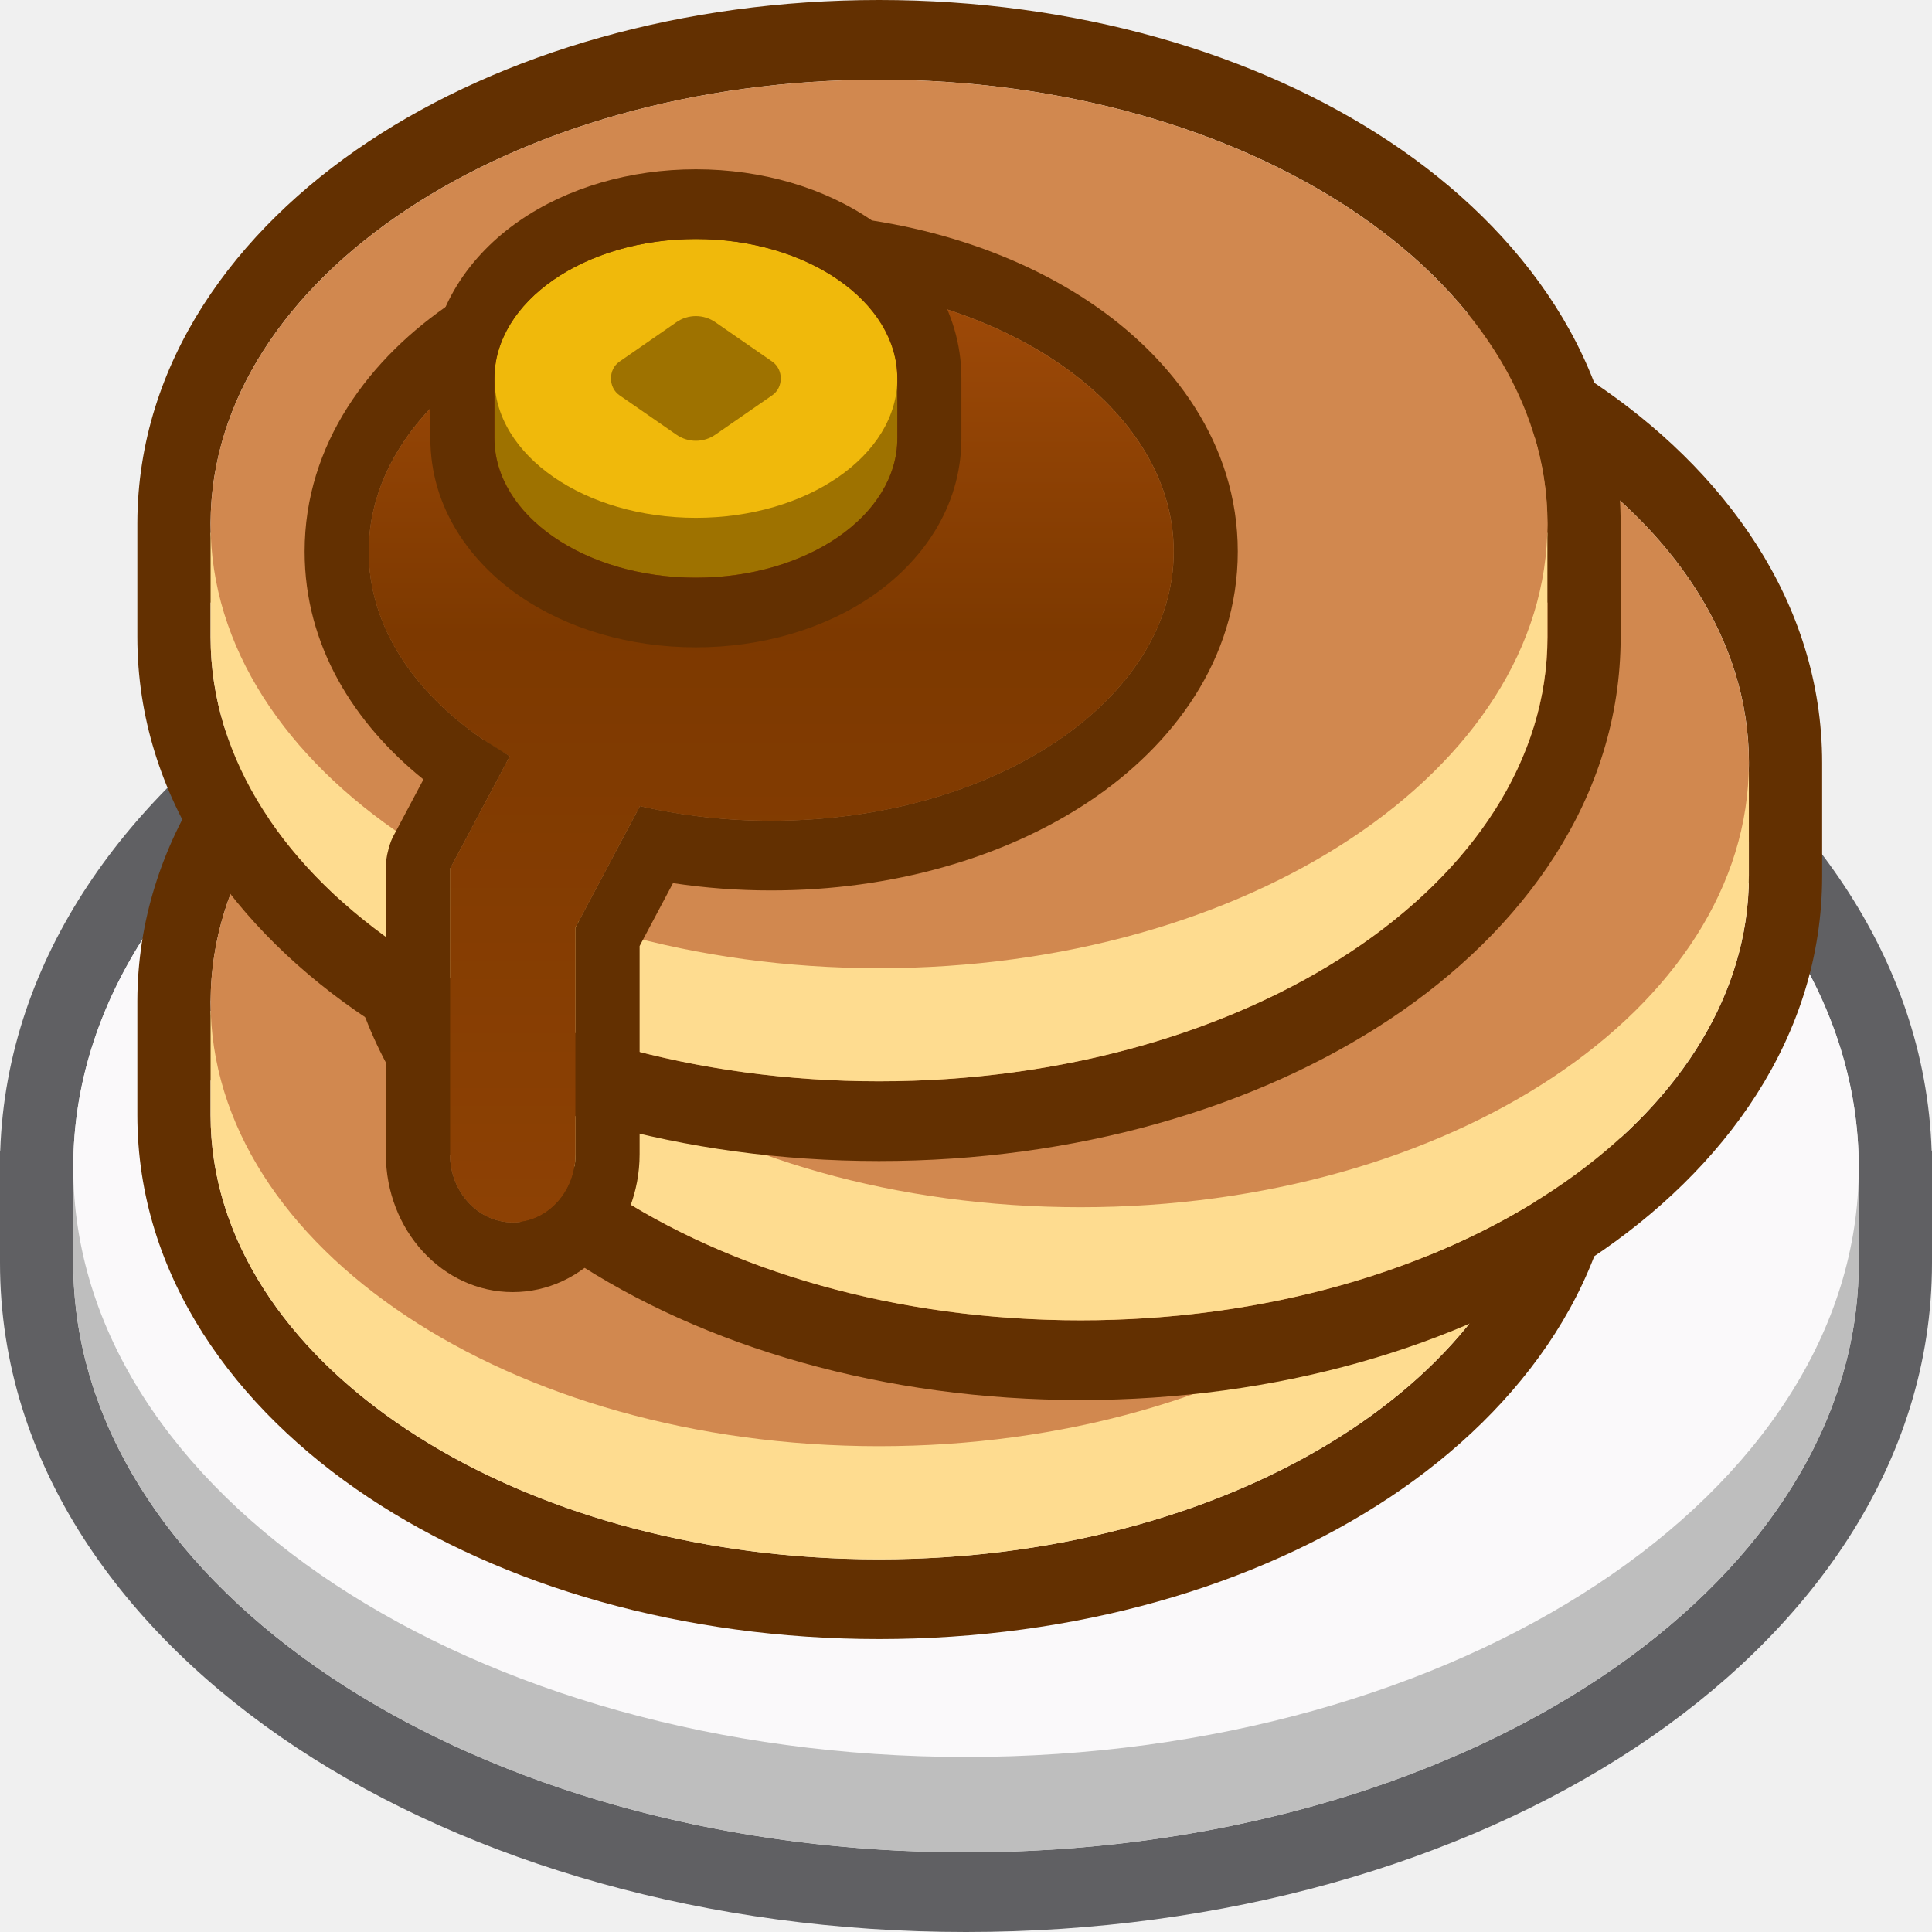
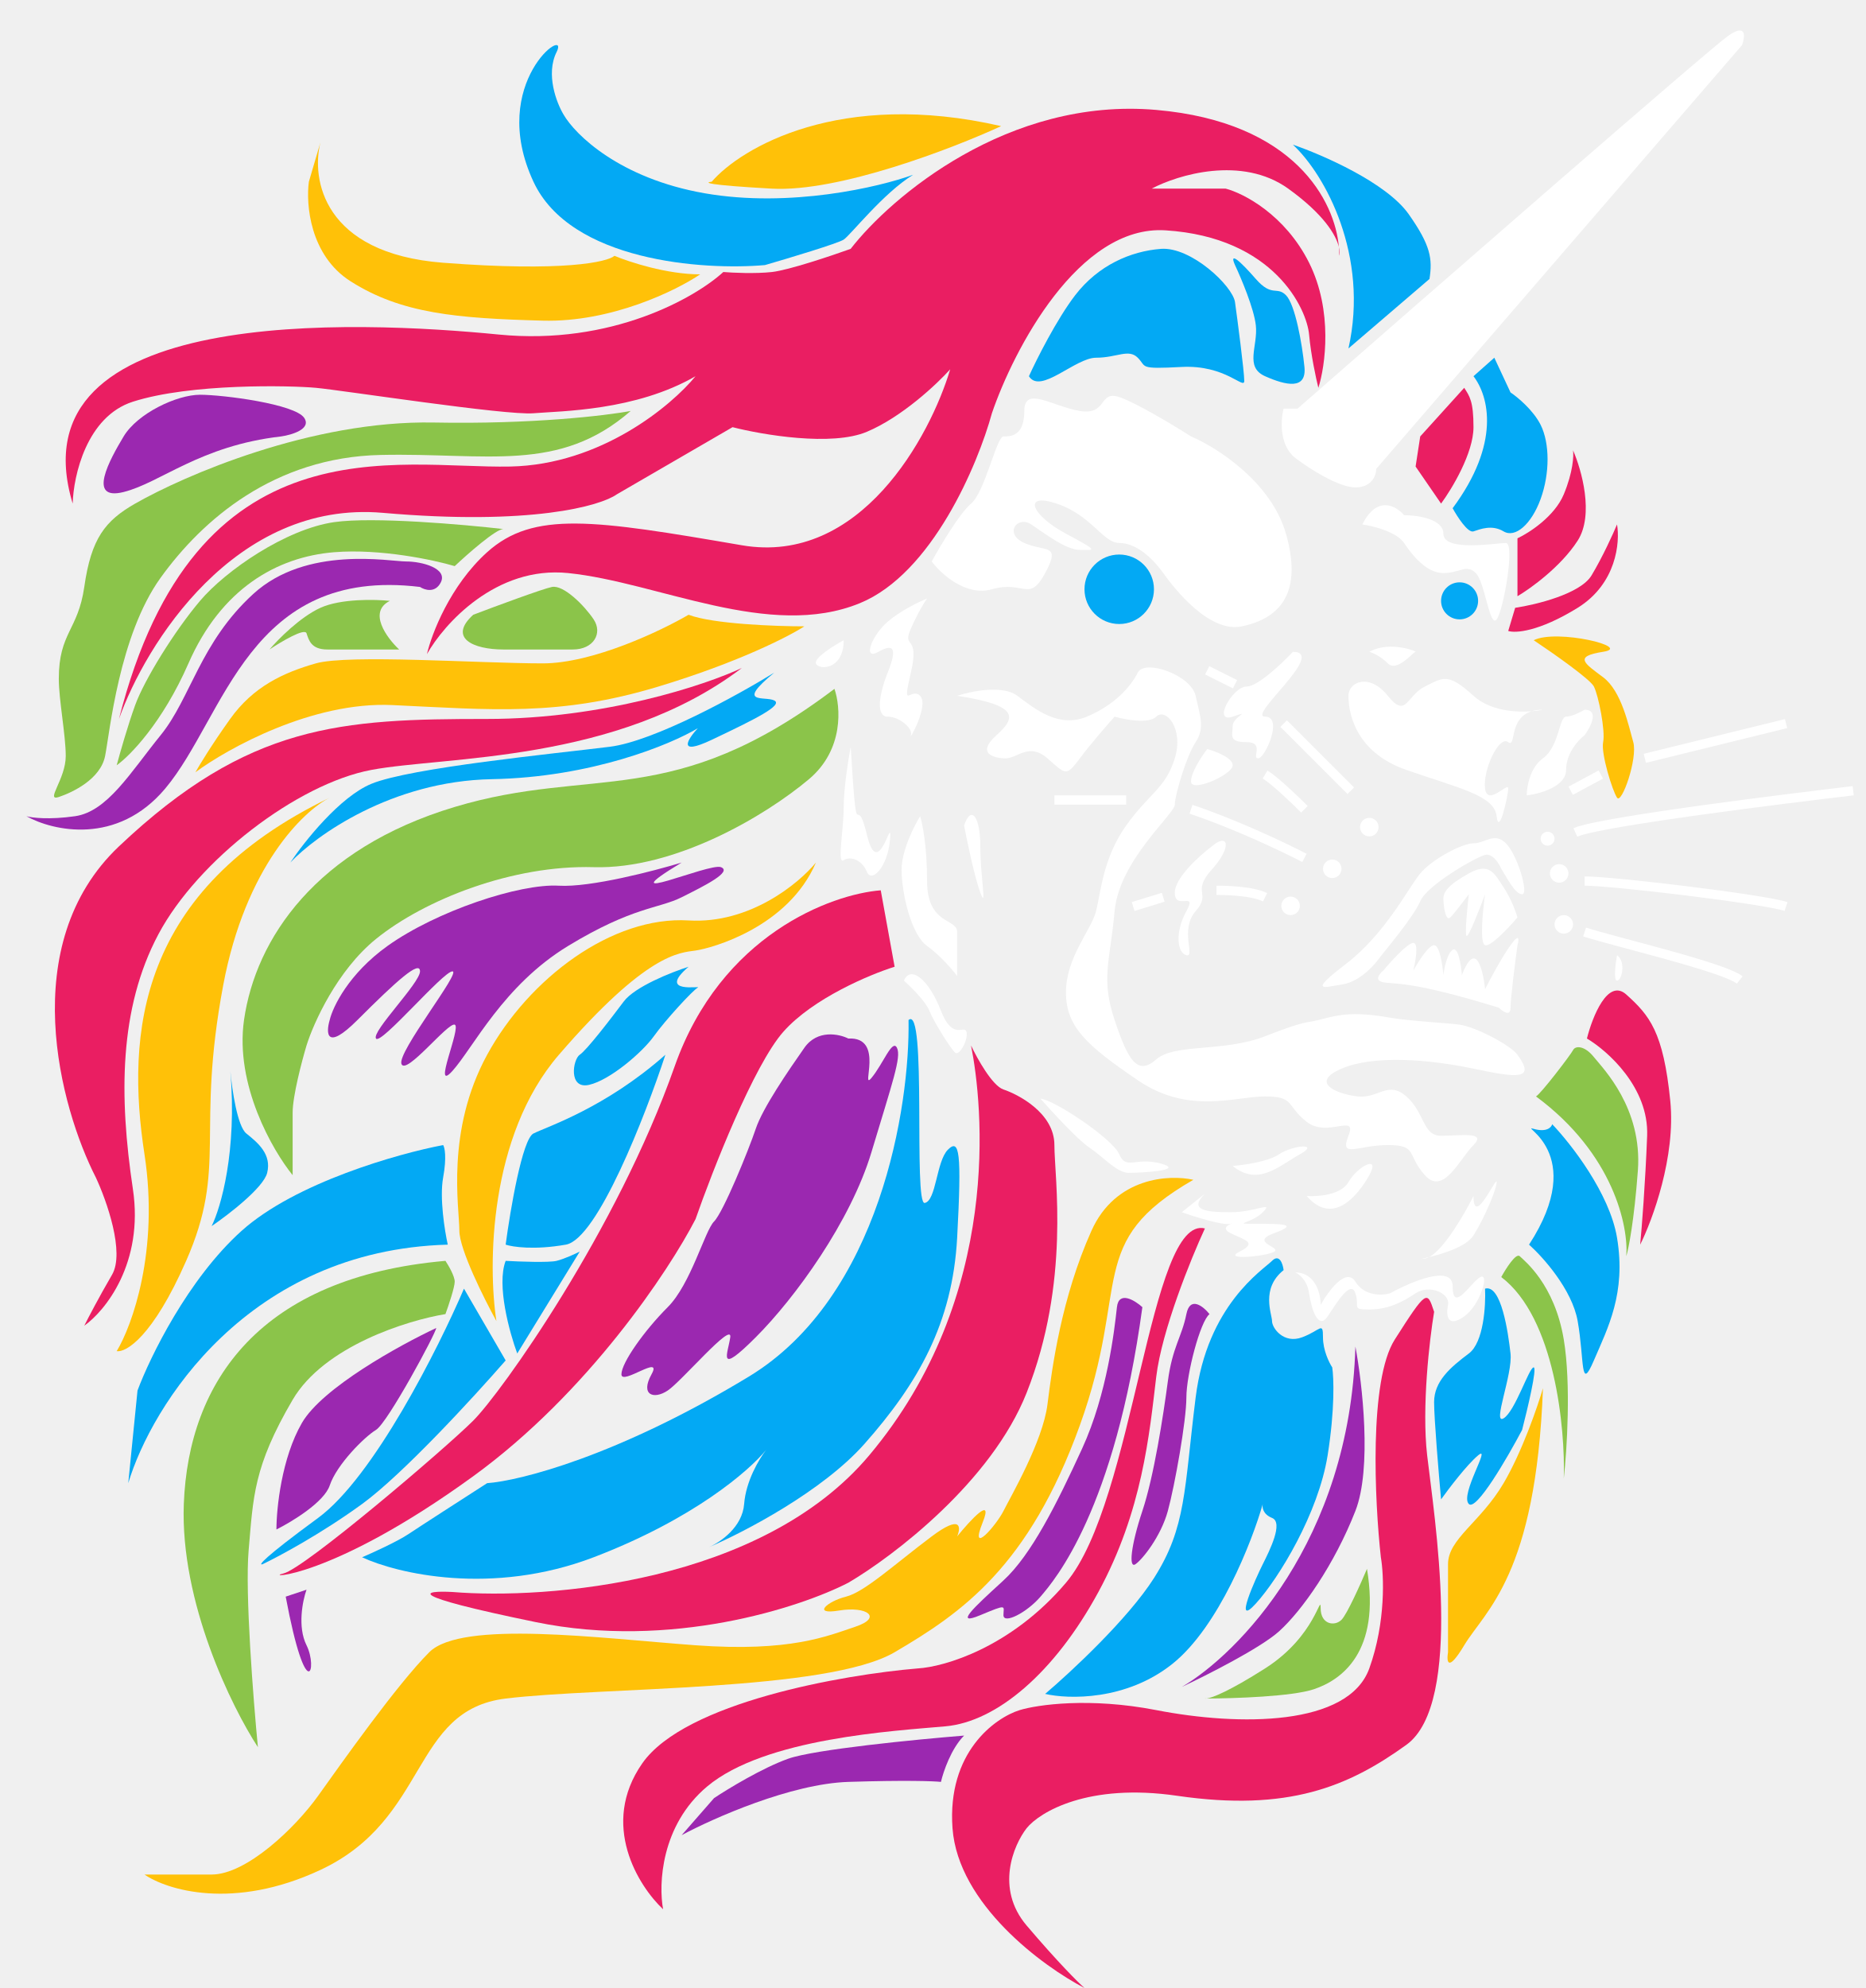
- <svg xmlns="http://www.w3.org/2000/svg" width="64" height="64" fill="none">
-   <style>.B{fill-rule:evenodd}.C{fill:#633001}.D{fill:#fedc90}.E{fill:#d1884f}</style>
-   <path fill="#606063" d="M2.438 38.115l-.012.556c0 .704.056 1.398.166 2.083h-.166v1.077a13.12 13.12 0 0 0 .093 1.562C3.725 53.45 16.463 61.36 32 61.36s28.275-7.912 29.48-17.967a13.11 13.11 0 0 0 .093-1.562v-1.077h-.166a13.13 13.13 0 0 0 .166-2.083 13.2 13.2 0 0 0-.012-.556C61.116 27.587 48.05 19.143 32 19.143S2.884 27.587 2.438 38.115zm-2.43 0c.22-6.424 4.233-11.82 9.82-15.51 5.79-3.824 13.635-6.103 22.17-6.103s16.38 2.28 22.17 6.103c5.586 3.69 9.6 9.085 9.82 15.51H64v3.716c0 6.67-4.082 12.27-9.83 16.065C48.38 61.72 40.536 64 32 64s-16.38-2.28-22.17-6.103C4.082 54.102 0 48.5 0 41.832v-3.716h.01z" class="B" />
-   <path fill="#bebebe" d="M61.574 41.832c0 10.786-13.24 19.53-29.574 19.53S2.427 52.618 2.427 41.832V38.74h59.147v3.092z" />
-   <path fill="#faf9fa" d="M61.574 38.672c0 10.786-13.24 19.53-29.574 19.53S2.427 49.458 2.427 38.672 15.667 19.143 32 19.143s29.574 8.743 29.574 19.53z" />
-   <path d="M6.977 33.155v.037a10.01 10.01 0 0 0 .345 2.602h-.345v1.144c0 .505.038 1.004.113 1.495 1.127 7.426 10.56 13.22 22.03 13.22s20.902-5.796 22.03-13.22a9.95 9.95 0 0 0 .113-1.495v-1.144h-.345a10.02 10.02 0 0 0 .345-2.53v-.073-.037c-.03-8.11-9.932-14.68-22.142-14.68s-22.112 6.57-22.142 14.68zm-2.427 0h0v3.783c0 5.33 3.24 9.73 7.646 12.66 4.447 2.956 10.436 4.698 16.922 4.698s12.475-1.742 16.922-4.698c4.405-2.928 7.646-7.327 7.646-12.66v-3.746c0-5.33-3.24-9.73-7.646-12.658-4.447-2.956-10.436-4.698-16.922-4.698s-12.475 1.742-16.922 4.698c-4.395 2.92-7.632 7.307-7.646 12.622z" class="B C" />
-   <path d="M51.26 36.938c0 8.128-9.913 14.717-22.142 14.717S6.976 45.066 6.976 36.938v-3.453H51.26v3.453z" class="D" />
-   <path d="M51.26 33.19c0 8.128-9.913 14.717-22.142 14.717S6.976 41.32 6.976 33.19 16.9 18.474 29.118 18.474 51.26 25.063 51.26 33.19z" class="E" />
-   <path d="M13.65 25.237v.037a10.01 10.01 0 0 0 .345 2.602h-.345v1.144c0 .505.038 1.004.113 1.495 1.127 7.426 10.56 13.222 22.03 13.222s20.902-5.796 22.03-13.222a9.96 9.96 0 0 0 .113-1.495v-1.144h-.345c.22-.822.34-1.667.345-2.53v-.073-.037c-.03-8.11-9.932-14.68-22.142-14.68s-22.112 6.57-22.142 14.68zm-2.426 0h0v3.783c0 5.33 3.24 9.73 7.647 12.66 4.447 2.956 10.436 4.698 16.922 4.698s12.475-1.742 16.922-4.698c4.405-2.928 7.646-7.327 7.646-12.66v-3.746c0-5.33-3.24-9.73-7.646-12.66-4.447-2.956-10.436-4.698-16.922-4.698S23.316 9.66 18.87 12.615c-4.395 2.92-7.632 7.307-7.646 12.622z" class="B C" />
-   <path d="M57.933 29.02c0 8.128-9.913 14.717-22.142 14.717S13.65 37.148 13.65 29.02v-3.453h44.284v3.453z" class="D" />
-   <path d="M57.933 25.274c0 8.128-9.913 14.717-22.142 14.717S13.65 33.402 13.65 25.274s9.913-14.717 22.142-14.717 22.142 6.59 22.142 14.717z" class="E" />
-   <path d="M6.977 17.32v.037a10.01 10.01 0 0 0 .345 2.602h-.345v1.144c0 .505.038 1.004.113 1.495 1.127 7.426 10.56 13.22 22.03 13.22s20.902-5.796 22.03-13.22a9.95 9.95 0 0 0 .113-1.495V19.96h-.345a10.02 10.02 0 0 0 .345-2.53v-.073-.037C51.23 9.208 41.33 2.64 29.12 2.64S7.006 9.208 6.977 17.32zm-2.427 0h0v3.783c0 5.33 3.24 9.73 7.646 12.66 4.447 2.956 10.436 4.698 16.922 4.698s12.475-1.742 16.922-4.698c4.405-2.928 7.646-7.327 7.646-12.66v-3.746c0-5.33-3.24-9.73-7.646-12.66C41.594 1.742 35.605 0 29.12 0S16.643 1.742 12.197 4.698C7.802 7.62 4.565 12.005 4.55 17.32z" class="B C" />
-   <path d="M51.26 21.103c0 8.128-9.913 14.717-22.142 14.717S6.976 29.23 6.976 21.103V17.65H51.26v3.453z" class="D" />
-   <path d="M51.26 17.356c0 8.128-9.913 14.717-22.142 14.717S6.976 25.484 6.976 17.356 16.9 2.64 29.118 2.64 51.26 9.228 51.26 17.356z" class="E" />
-   <g class="B">
-     <path fill="url(#A)" d="M12.214 18.272c0 2.714 1.813 5.144 4.673 6.78l-1.982 3.733v9.448c0 1.25.93 2.262 2.08 2.262s2.08-1.013 2.08-2.262V30.72l2.132-4.016c1.363.314 2.827.485 4.35.485 7.364 0 13.333-3.992 13.333-8.916S32.9 9.356 25.547 9.356s-13.333 3.992-13.333 8.916z" />
-     <path d="M16.887 25.05l-.91-.572c-2.33-1.605-3.762-3.794-3.762-6.207 0-4.924 5.97-8.916 13.333-8.916s13.333 3.992 13.333 8.916-5.97 8.916-13.333 8.916a19.39 19.39 0 0 1-4.35-.485l-2.132 4.016v7.514c0 1.25-.93 2.262-2.08 2.262s-2.08-1.013-2.08-2.262v-9.448l1.982-3.733zm-4.105 3.773v9.408c0 2.525 1.882 4.572 4.203 4.572s4.203-2.047 4.203-4.57v-6.895l1.106-2.083a21.73 21.73 0 0 0 3.253.242c4 0 7.74-1.082 10.54-2.953 2.764-1.848 4.916-4.708 4.916-8.272S38.85 11.85 36.087 10c-2.798-1.87-6.53-2.953-10.54-2.953S17.805 8.13 15.007 10c-2.764 1.848-4.916 4.708-4.916 8.27 0 3.128 1.647 5.704 3.936 7.55l-.945 1.78c-.1.164-.162.34-.213.53-.062.228-.1.462-.086.694z" class="C" />
-   </g>
-   <g fill="#9e7200">
-     <path d="M16.38 14.516c0 2.55 2.988 4.62 6.673 4.62s6.673-2.068 6.673-4.62-2.988-4.62-6.673-4.62-6.673 2.068-6.673 4.62z" />
-     <path d="M16.38 12.536h13.346v1.98H16.38v-1.98z" />
-   </g>
-   <path fill="#f0b90b" d="M16.38 12.536c0 2.55 2.988 4.618 6.673 4.618s6.673-2.068 6.673-4.618-2.988-4.62-6.673-4.62-6.673 2.068-6.673 4.62z" />
-   <path fill="#9e7200" d="M20.52 11.98l1.88-1.302a1.13 1.13 0 0 1 1.303 0l1.88 1.302c.375.26.375.854 0 1.113l-1.88 1.302a1.13 1.13 0 0 1-1.303 0l-1.88-1.302c-.375-.26-.375-.854 0-1.113z" />
-   <path d="M17.194 7.322c1.597-1.106 3.674-1.714 5.858-1.714s4.26.608 5.858 1.714c1.572 1.088 2.938 2.875 2.938 5.214v1.98c0 2.34-1.366 4.126-2.938 5.214-1.597 1.105-3.674 1.714-5.858 1.714s-4.26-.608-5.858-1.714c-1.572-1.088-2.938-2.875-2.938-5.214v-1.98c0-2.34 1.366-4.126 2.938-5.214zm5.858.596c-3.685 0-6.673 2.068-6.673 4.62v1.98c0 2.55 2.988 4.62 6.673 4.62s6.673-2.068 6.673-4.62v-1.98c0-2.55-2.988-4.62-6.673-4.62z" class="B C" />
-   <defs>
-     <linearGradient id="A" x1="25.691" x2="25.691" y1="9.655" y2="40.261" gradientUnits="userSpaceOnUse">
-       <stop stop-color="#9f4a08" />
-       <stop offset=".37" stop-color="#7d3900" />
-       <stop offset="1" stop-color="#8d4104" />
-     </linearGradient>
-   </defs>
+ <svg xmlns="http://www.w3.org/2000/svg" width="61" height="65" viewBox="0 0 61 65" fill="none">
+   <path d="M23.048 6.32C25.834 6.804 28.752 6.118 29.862 5.714C28.878 6.32 27.818 7.683 27.591 7.834C27.409 7.955 25.799 8.44 25.016 8.667C22.997 8.844 18.656 8.546 17.445 5.941C15.93 2.685 18.656 0.792 18.202 1.701C17.838 2.428 18.202 3.367 18.429 3.745C18.808 4.402 20.261 5.835 23.048 6.32Z" fill="#03A9F4" />
+   <path d="M35.162 9.651C34.557 10.439 33.9 11.746 33.648 12.301C34.027 12.907 35.162 11.696 35.844 11.696C36.525 11.696 36.904 11.393 37.207 11.696C37.51 11.998 37.207 12.074 38.645 11.998C40.084 11.923 40.69 12.756 40.69 12.453C40.69 12.15 40.462 10.408 40.387 9.878C40.311 9.348 38.948 8.061 37.964 8.137C36.98 8.213 35.919 8.667 35.162 9.651Z" fill="#03A9F4" />
+   <path d="M41.068 10.636C41.008 10.09 40.589 9.096 40.387 8.667C40.186 8.213 40.538 8.515 41.068 9.121C41.598 9.727 41.75 9.348 42.053 9.651C42.355 9.954 42.583 11.241 42.658 11.998C42.734 12.756 42.053 12.604 41.371 12.301C40.69 11.998 41.144 11.317 41.068 10.636Z" fill="#03A9F4" />
+   <path d="M46.747 9.121L44.097 11.393C44.778 8.364 43.34 5.714 42.28 4.73C43.239 5.058 45.339 5.971 46.066 7.001C46.792 8.031 46.848 8.465 46.747 9.121Z" fill="#03A9F4" />
+   <path d="M48.186 17.374C48.004 17.435 47.656 16.895 47.504 16.617C49.079 14.497 48.69 12.957 48.186 12.301L48.867 11.696L49.397 12.831C49.624 12.983 50.139 13.407 50.382 13.891C50.684 14.497 50.684 15.481 50.382 16.314C50.079 17.147 49.549 17.602 49.17 17.374C48.791 17.147 48.413 17.299 48.186 17.374Z" fill="#03A9F4" />
+   <path d="M19.943 24.416C21.397 24.234 24.133 22.725 25.319 21.993C24.032 23.053 25.016 22.75 25.319 22.902C25.622 23.053 24.713 23.507 23.275 24.189C22.124 24.734 22.492 24.164 22.82 23.81C21.937 24.34 19.353 25.416 16.082 25.476C12.811 25.537 10.327 27.319 9.494 28.202C9.949 27.52 11.115 26.052 12.144 25.628C13.432 25.098 18.126 24.643 19.943 24.416Z" fill="#03A9F4" />
+   <path d="M7.533 35.021C7.53 34.993 7.528 34.966 7.526 34.941C7.528 34.968 7.53 34.995 7.533 35.021C7.591 35.653 7.766 36.829 8.056 37.061C8.434 37.364 8.889 37.742 8.737 38.348C8.616 38.833 7.475 39.711 6.92 40.09C7.22 39.49 7.757 37.644 7.533 35.021Z" fill="#03A9F4" />
+   <path d="M20.398 32.745C20.761 32.26 21.962 31.786 22.518 31.609C21.458 32.518 22.972 32.215 22.82 32.291C22.669 32.366 21.76 33.351 21.382 33.881C21.003 34.411 19.943 35.319 19.262 35.471C18.58 35.622 18.732 34.638 18.959 34.486C19.186 34.335 19.943 33.351 20.398 32.745Z" fill="#03A9F4" />
+   <path d="M18.505 40.695C19.534 40.514 21.104 36.48 21.76 34.486C19.792 36.228 17.899 36.834 17.445 37.061C17.081 37.242 16.687 39.559 16.536 40.695C16.763 40.771 17.475 40.877 18.505 40.695Z" fill="#03A9F4" />
+   <path d="M14.492 38.499C14.37 39.166 14.542 40.241 14.643 40.695C8.101 40.877 4.951 45.97 4.194 48.494L4.497 45.465C4.901 44.38 6.148 41.816 7.904 40.241C9.661 38.666 13.028 37.717 14.492 37.439C14.542 37.515 14.613 37.833 14.492 38.499Z" fill="#03A9F4" />
+   <path d="M18.202 41.225C17.959 41.286 16.99 41.251 16.536 41.225C16.233 42.013 16.662 43.572 16.915 44.254L18.959 40.922C18.808 40.998 18.444 41.165 18.202 41.225Z" fill="#03A9F4" />
+   <path d="M16.536 44.481L15.173 42.134C14.34 44.077 12.22 48.297 10.403 49.63C8.586 50.962 8.434 51.195 8.586 51.144C9.116 50.892 10.509 50.145 11.841 49.175C13.174 48.206 15.526 45.642 16.536 44.481Z" fill="#03A9F4" />
+   <path d="M24.486 45.011C28.787 42.406 29.761 36.152 29.711 33.351C30.317 32.821 29.862 39.408 30.241 39.332C30.619 39.257 30.619 37.969 30.998 37.591C31.377 37.212 31.452 37.666 31.301 40.468C31.149 43.27 30.014 45.238 28.272 47.207C26.904 48.753 24.353 50.086 23.186 50.587C23.164 50.597 23.143 50.606 23.123 50.614C23.144 50.605 23.165 50.596 23.186 50.587C23.581 50.409 24.277 49.922 24.335 49.175C24.392 48.431 24.814 47.719 25.052 47.408C24.496 48.094 22.663 49.676 19.413 50.917C16.082 52.189 12.977 51.447 11.841 50.917C12.195 50.766 12.992 50.402 13.356 50.16C13.719 49.917 15.223 48.948 15.93 48.494C16.99 48.418 20.186 47.616 24.486 45.011Z" fill="#03A9F4" />
+   <path d="M41.598 41.225C41.841 40.983 41.952 41.326 41.977 41.528C41.22 42.134 41.598 42.967 41.598 43.194C41.598 43.421 41.977 43.951 42.583 43.724C43.188 43.497 43.264 43.194 43.264 43.724C43.264 44.148 43.466 44.557 43.567 44.708C43.617 45.036 43.658 46.071 43.416 47.585C43.113 49.478 41.825 51.598 41.068 52.431C40.311 53.264 41.068 51.598 41.295 51.144C41.523 50.69 41.977 49.781 41.598 49.63C41.295 49.509 41.27 49.276 41.295 49.175C40.942 50.412 39.857 53.188 38.343 54.4C36.828 55.611 34.935 55.561 34.178 55.384C35.011 54.678 36.889 52.931 37.737 51.598C38.797 49.933 38.721 48.721 39.1 45.693C39.478 42.664 41.295 41.528 41.598 41.225Z" fill="#03A9F4" />
+   <path d="M48.034 44.254C48.519 43.891 48.59 42.689 48.564 42.134C49.094 41.982 49.321 43.572 49.397 44.254C49.473 44.935 48.791 46.601 49.17 46.374C49.549 46.147 50.003 44.708 50.154 44.708C50.276 44.708 49.952 46.071 49.776 46.753C49.296 47.661 48.276 49.418 48.034 49.175C47.731 48.873 48.791 47.207 48.337 47.585C47.974 47.888 47.378 48.671 47.126 49.024C47.05 48.191 46.898 46.389 46.898 45.844C46.898 45.163 47.428 44.708 48.034 44.254Z" fill="#03A9F4" />
+   <path d="M51.593 43.194C51.411 42.164 50.457 41.099 50.003 40.695C51.971 37.666 49.624 36.758 50.154 36.909C50.578 37.031 50.735 36.859 50.76 36.758C51.366 37.389 52.638 39.014 52.88 40.468C53.183 42.285 52.577 43.421 52.123 44.481C51.669 45.541 51.82 44.481 51.593 43.194Z" fill="#03A9F4" />
+   <path d="M4.346 13.134C2.831 13.618 2.402 15.557 2.377 16.465C0.408 9.954 11.69 10.484 16.309 10.938C20.004 11.302 22.745 9.727 23.654 8.894C23.956 8.919 24.698 8.954 25.244 8.894C25.789 8.833 27.187 8.364 27.818 8.137C29.13 6.446 32.967 3.17 37.812 3.594C42.352 3.991 43.658 6.59 43.784 8.078C43.813 8.202 43.812 8.298 43.794 8.364C43.796 8.274 43.793 8.179 43.784 8.078C43.691 7.68 43.285 7.001 42.128 6.168C40.614 5.078 38.519 5.714 37.661 6.168H40.084C40.665 6.319 42.022 7.016 42.81 8.591C43.597 10.166 43.34 11.973 43.113 12.68C43.037 12.377 42.87 11.604 42.81 10.938C42.734 10.105 41.674 7.758 38.115 7.531C35.269 7.349 33.143 11.443 32.437 13.512C31.982 15.178 30.483 18.752 28.121 19.721C25.168 20.933 21.533 19.04 18.58 18.737C16.218 18.495 14.517 20.403 13.962 21.387C14.113 20.731 14.719 19.146 15.93 18.055C17.445 16.693 19.413 16.995 24.259 17.828C28.136 18.495 30.418 14.27 31.074 12.074C30.645 12.553 29.499 13.634 28.348 14.118C27.197 14.603 24.941 14.219 23.956 13.967L20.171 16.163C19.64 16.541 17.369 17.192 12.523 16.768C7.677 16.344 4.749 21.084 3.891 23.507C6.39 13.664 12.977 15.33 16.688 15.254C19.656 15.193 21.962 13.26 22.745 12.301C20.776 13.437 18.353 13.437 17.445 13.512C16.536 13.588 11.16 12.755 10.327 12.68C9.494 12.604 6.239 12.528 4.346 13.134Z" fill="#EA1E62" />
+   <path d="M15.93 23.507C19.747 23.507 23.073 22.397 24.259 21.841C20.171 24.946 14.567 24.719 12.145 25.173C9.722 25.627 6.466 28.126 5.179 30.549C3.891 32.972 3.891 35.849 4.346 38.878C4.709 41.301 3.437 42.865 2.756 43.345C2.882 43.093 3.24 42.406 3.664 41.679C4.088 40.952 3.488 39.256 3.134 38.499C1.973 36.228 0.499 30.882 3.891 27.672C8.131 23.659 11.16 23.507 15.93 23.507Z" fill="#EA1E62" />
+   <path d="M22.063 34.865C23.578 30.564 27.187 29.236 28.802 29.11L29.256 31.609C28.449 31.861 26.591 32.639 25.622 33.729C24.653 34.819 23.3 38.272 22.745 39.862C21.887 41.528 19.232 45.541 15.476 48.267C10.782 51.674 8.586 51.598 9.267 51.447C9.949 51.295 14.567 47.358 15.476 46.449C16.385 45.541 20.171 40.241 22.063 34.865Z" fill="#EA1E62" />
+   <path d="M32.815 35.622C32.452 35.501 31.957 34.612 31.755 34.183C32.134 36.076 32.815 42.361 28.424 47.585C24.91 51.765 17.874 52.305 14.795 52.052C13.861 52.002 13.098 52.128 17.52 53.037C21.942 53.945 26.177 52.557 27.742 51.749C29.206 50.891 32.422 48.448 33.572 45.541C35.011 41.906 34.481 38.499 34.481 37.439C34.481 36.379 33.27 35.773 32.815 35.622Z" fill="#EA1E62" />
+   <path d="M37.812 45.011C37.994 43.496 38.948 41.149 39.403 40.165C37.585 39.711 37.108 49.099 34.86 51.749C33.061 53.87 30.88 54.501 30.014 54.551C27.591 54.753 22.397 55.657 21.003 57.656C19.61 59.654 20.877 61.669 21.685 62.426C21.533 61.618 21.609 59.685 23.123 58.413C25.016 56.823 29.256 56.595 30.922 56.444C32.588 56.293 34.481 54.703 35.92 52.052C37.358 49.402 37.585 46.904 37.812 45.011Z" fill="#EA1E62" />
+   <path d="M46.671 47.585C46.49 46.01 46.747 43.799 46.899 42.891L46.888 42.86C46.671 42.207 46.655 42.159 45.611 43.799C44.763 45.132 44.955 49.099 45.157 50.917C45.258 51.497 45.324 53.037 44.779 54.551C44.097 56.444 40.538 56.444 37.812 55.914C35.632 55.49 33.926 55.737 33.345 55.914C32.538 56.166 30.968 57.292 31.149 59.776C31.331 62.259 34.102 64.293 35.465 65C35.263 64.823 34.602 64.167 33.572 62.956C32.543 61.744 33.143 60.331 33.572 59.776C34.002 59.245 35.587 58.291 38.494 58.715C42.128 59.245 44.097 58.413 45.99 57.05C47.883 55.687 46.899 49.554 46.671 47.585Z" fill="#EA1E62" />
+   <path d="M53.865 37.136C53.925 35.561 52.577 34.36 51.896 33.956C52.073 33.249 52.577 31.972 53.183 32.517C53.94 33.199 54.395 33.729 54.622 36C54.803 37.818 54.041 39.887 53.637 40.695C53.688 40.165 53.804 38.711 53.865 37.136Z" fill="#EA1E62" />
+   <path d="M46.293 15.254L46.444 14.27L47.883 12.68C48.06 12.957 48.186 13.119 48.186 13.967C48.186 14.815 47.479 15.986 47.126 16.465L46.293 15.254Z" fill="#EA1E62" />
+   <path d="M51.139 16.163C50.836 16.889 50.003 17.424 49.624 17.601V19.494C50.053 19.242 51.048 18.525 51.593 17.677C52.138 16.829 51.719 15.355 51.442 14.724C51.467 14.901 51.442 15.436 51.139 16.163Z" fill="#EA1E62" />
+   <path d="M52.047 18.813C51.684 19.418 50.23 19.772 49.549 19.873L49.322 20.63C49.549 20.706 50.321 20.66 51.593 19.873C52.865 19.085 52.981 17.727 52.88 17.147C52.754 17.45 52.411 18.207 52.047 18.813Z" fill="#EA1E62" />
+   <path d="M25.244 6.168C27.425 6.289 31.15 4.856 32.74 4.124C27.47 2.912 24.235 4.83 23.275 5.941C23.023 5.966 23.063 6.047 25.244 6.168Z" fill="#FFC108" />
+   <path d="M17.748 10.484C19.989 10.544 22.114 9.5 22.897 8.97C21.806 8.97 20.575 8.566 20.095 8.364C19.868 8.566 18.43 8.894 14.492 8.591C10.555 8.288 10.176 5.84 10.479 4.654L10.101 5.941C10 6.673 10.131 8.349 11.464 9.197C13.129 10.257 14.947 10.408 17.748 10.484Z" fill="#FFC108" />
+   <path d="M17.748 21.69C19.384 21.69 21.61 20.63 22.518 20.1C23.306 20.403 25.37 20.479 26.304 20.479C25.799 20.807 24.139 21.66 21.534 22.447C18.278 23.432 16.082 23.204 12.826 23.053C10.222 22.932 7.451 24.466 6.391 25.249C6.517 25.022 6.921 24.355 7.526 23.507C8.283 22.447 9.268 21.993 10.328 21.69C11.388 21.387 15.704 21.69 17.748 21.69Z" fill="#FFC108" />
+   <path d="M7.299 32.215C8.026 28.338 9.924 26.511 10.782 26.082C4.498 29.11 4.119 33.805 4.725 37.742C5.209 40.892 4.321 43.345 3.816 44.178C4.119 44.228 4.997 43.709 6.088 41.225C7.451 38.121 6.391 37.061 7.299 32.215Z" fill="#FFC108" />
+   <path d="M22.518 30.095C24.517 30.216 26.127 28.883 26.683 28.202C25.774 30.322 23.275 31.003 22.745 31.079C22.215 31.155 21.155 31.155 18.278 34.486C15.976 37.151 15.956 41.402 16.234 43.194C15.83 42.462 15.022 40.846 15.022 40.241C15.022 39.484 14.568 36.985 15.931 34.486C17.294 31.988 20.02 29.943 22.518 30.095Z" fill="#FFC108" />
+   <path d="M35.693 40.241C36.48 38.484 38.242 38.398 39.025 38.575C35.466 40.619 36.98 41.982 35.314 46.601C33.649 51.22 31.453 52.734 29.257 54.021C27.061 55.308 19.641 55.157 16.537 55.536C13.432 55.914 14.038 59.473 10.479 61.139C7.632 62.471 5.457 61.795 4.725 61.29H6.921C8.056 61.29 9.646 59.776 10.403 58.716C11.161 57.656 12.978 55.081 14.038 54.021C15.098 52.961 19.641 53.567 22.745 53.794C25.85 54.021 27.061 53.491 27.97 53.188C28.878 52.886 28.349 52.507 27.44 52.658C26.531 52.81 27.061 52.355 27.667 52.204C28.273 52.053 29.257 51.144 30.468 50.235C31.438 49.508 31.428 49.932 31.301 50.235C31.73 49.705 32.498 48.873 32.134 49.781C31.68 50.917 32.589 49.857 32.816 49.403C33.043 48.948 34.103 47.131 34.254 45.919C34.406 44.708 34.709 42.437 35.693 40.241Z" fill="#FFC108" />
+   <path d="M49.171 48.494C49.776 47.464 50.281 45.995 50.458 45.389C50.231 51.523 48.565 52.658 47.883 53.794C47.338 54.703 47.303 54.324 47.353 54.021V51.144C47.353 50.311 48.413 49.781 49.171 48.494Z" fill="#FFC108" />
+   <path d="M52.124 22.447C52.002 22.205 50.761 21.337 50.155 20.933C50.912 20.554 53.411 21.16 52.426 21.311C51.442 21.463 51.821 21.69 52.426 22.144C53.032 22.599 53.259 23.734 53.411 24.264C53.562 24.794 53.032 26.309 52.881 26.082C52.729 25.855 52.351 24.643 52.426 24.264C52.502 23.886 52.275 22.75 52.124 22.447Z" fill="#FFC108" />
+   <path d="M9.949 13.664C10.191 14.027 9.545 14.219 9.192 14.27C6.542 14.573 5.254 15.784 4.043 16.087C2.831 16.39 3.589 15.027 4.043 14.27C4.497 13.513 5.784 12.907 6.542 12.907C7.299 12.907 9.646 13.21 9.949 13.664Z" fill="#9B28B0" />
+   <path d="M14.416 19.04C14.234 19.403 13.886 19.292 13.735 19.191C8.132 18.51 7.374 23.431 5.406 25.779C3.831 27.657 1.721 27.167 0.863 26.687C1.039 26.738 1.605 26.808 2.453 26.687C3.513 26.536 4.27 25.249 5.254 24.037C6.239 22.826 6.542 21.009 8.283 19.419C10.024 17.828 12.75 18.358 13.28 18.358C13.81 18.358 14.643 18.586 14.416 19.04Z" fill="#9B28B0" />
+   <path d="M18.278 28.959C19.308 29.019 21.382 28.479 22.291 28.202C19.792 29.716 23.199 28.202 23.578 28.353C23.956 28.505 23.048 28.959 22.291 29.337C21.534 29.716 20.701 29.64 18.581 30.927C16.46 32.215 15.476 34.259 14.795 35.016C14.113 35.773 15.098 33.578 14.87 33.502C14.643 33.426 13.28 35.168 13.129 34.789C12.977 34.41 15.098 31.76 14.795 31.76C14.492 31.76 12.447 34.183 12.296 33.956C12.145 33.729 13.735 32.139 13.735 31.76C13.735 31.382 12.977 32.063 11.69 33.35C10.661 34.38 10.655 33.779 10.782 33.35C10.883 32.921 11.403 31.836 12.675 30.927C14.265 29.792 16.991 28.883 18.278 28.959Z" fill="#9B28B0" />
+   <path d="M26.304 34.259C26.728 33.653 27.439 33.805 27.742 33.956C28.954 33.892 28.121 35.698 28.5 35.243C28.878 34.789 29.181 33.956 29.332 34.259C29.484 34.562 29.181 35.395 28.5 37.666C27.818 39.938 26.001 42.437 24.714 43.724C23.427 45.011 23.805 44.254 23.881 43.724C23.956 43.194 22.291 45.162 21.836 45.465C21.382 45.768 20.928 45.617 21.306 44.935C21.685 44.254 20.322 45.314 20.322 44.935C20.322 44.557 21.079 43.496 21.836 42.739C22.594 41.982 23.048 40.241 23.351 39.938C23.654 39.635 24.486 37.591 24.714 36.909C24.941 36.228 25.774 35.016 26.304 34.259Z" fill="#9B28B0" />
+   <path d="M9.873 46.525C10.539 45.374 13.079 43.976 14.265 43.421C14.265 43.572 12.675 46.525 12.296 46.752C11.918 46.98 11.009 47.888 10.782 48.57C10.6 49.115 9.545 49.756 9.04 50.008C9.04 49.327 9.207 47.676 9.873 46.525Z" fill="#9B28B0" />
+   <path d="M10.024 51.977L9.343 52.204C10.024 55.838 10.403 54.551 10.024 53.794C9.722 53.188 9.898 52.33 10.024 51.977Z" fill="#9B28B0" />
+   <path d="M36.526 42.739C36.586 42.194 37.106 42.512 37.358 42.739C36.454 49.373 34.498 51.654 34.033 52.197L34.027 52.204C33.572 52.734 32.815 53.113 32.815 52.81C32.815 52.507 32.967 52.431 32.058 52.81C31.174 53.178 31.868 52.542 32.744 51.74L32.815 51.674C33.724 50.841 34.557 49.175 35.39 47.358C36.212 45.564 36.444 43.474 36.523 42.766L36.526 42.739Z" fill="#9B28B0" />
+   <path d="M38.797 42.967C38.918 42.361 39.352 42.714 39.554 42.967C39.251 43.194 38.797 44.935 38.797 45.692C38.797 46.45 38.418 48.57 38.191 49.402C37.964 50.235 37.358 50.992 37.131 51.144C36.904 51.295 36.98 50.538 37.358 49.402C37.737 48.267 38.04 46.298 38.191 45.162C38.343 44.026 38.646 43.724 38.797 42.967Z" fill="#9B28B0" />
+   <path d="M44.324 49.402C44.87 48.009 44.551 45.238 44.324 44.026C44.143 50.387 40.463 54.097 38.646 55.157C39.453 54.778 41.22 53.885 41.826 53.34C42.583 52.658 43.643 51.144 44.324 49.402Z" fill="#9B28B0" />
+   <path d="M25.774 57.504C26.622 57.201 29.963 56.873 31.528 56.747C31.104 57.171 30.847 57.933 30.771 58.261C30.544 58.236 29.62 58.201 27.742 58.261C25.864 58.322 23.326 59.448 22.291 60.003L23.351 58.791C23.805 58.489 24.926 57.807 25.774 57.504Z" fill="#9B28B0" />
+   <path d="M14.189 13.815C17.399 13.876 19.817 13.588 20.625 13.437C18.277 15.481 15.93 14.8 12.447 14.875C8.964 14.951 6.617 16.995 5.254 18.888C3.891 20.781 3.588 23.961 3.437 24.719C3.286 25.476 2.377 25.907 1.923 26.059C1.468 26.21 2.15 25.476 2.15 24.719C2.15 24.041 1.923 22.875 1.923 22.197C1.923 20.683 2.552 20.615 2.756 19.191C2.983 17.601 3.437 17.028 4.421 16.465C6.011 15.557 10.176 13.74 14.189 13.815Z" fill="#8BC44A" />
+   <path d="M10.933 17.071C12.205 16.89 15.148 17.147 16.46 17.298C16.218 17.298 15.299 18.106 14.87 18.51C14.189 18.308 12.447 17.934 10.933 18.055C9.04 18.207 7.223 19.267 6.163 21.69C5.315 23.628 4.245 24.719 3.816 25.021C3.917 24.643 4.179 23.719 4.421 23.053C4.724 22.22 5.708 20.63 6.541 19.646C7.374 18.661 9.343 17.298 10.933 17.071Z" fill="#8BC44A" />
+   <path d="M10.479 19.873C11.145 19.57 12.271 19.595 12.75 19.646C12.023 20.009 12.649 20.857 13.053 21.236H10.706C10.176 21.236 10.1 20.933 10.024 20.706C9.964 20.524 9.191 20.983 8.813 21.236C9.091 20.907 9.812 20.176 10.479 19.873Z" fill="#8BC44A" />
+   <path d="M18.05 19.191C17.747 19.252 16.208 19.822 15.476 20.1C14.643 20.857 15.476 21.236 16.46 21.236H18.732C19.413 21.236 19.716 20.706 19.413 20.251C19.11 19.797 18.429 19.116 18.05 19.191Z" fill="#8BC44A" />
+   <path d="M26.455 25.476C27.606 24.507 27.49 23.103 27.288 22.523C21.988 26.536 19.413 25.021 14.87 26.384C10.327 27.747 8.359 30.7 7.98 33.35C7.677 35.47 8.914 37.616 9.57 38.423V36.379C9.57 35.834 9.873 34.688 10.024 34.183C10.252 33.451 11.024 31.73 12.296 30.7C13.886 29.413 16.763 28.277 19.413 28.353C22.063 28.429 25.016 26.687 26.455 25.476Z" fill="#8BC44A" />
+   <path d="M14.87 41.906C14.87 41.725 14.668 41.376 14.567 41.225C8.51 41.755 6.163 45.162 6.011 49.175C5.89 52.386 7.576 55.813 8.434 57.126C8.283 55.561 8.01 52.083 8.131 50.69C8.283 48.948 8.283 47.964 9.57 45.768C10.6 44.011 13.331 43.168 14.567 42.966C14.668 42.689 14.87 42.088 14.87 41.906Z" fill="#8BC44A" />
+   <path d="M43.87 52.961C44.052 52.779 44.501 51.775 44.703 51.295C45.157 54.021 43.87 54.93 42.961 55.233C42.25 55.47 40.368 55.533 39.46 55.535C39.434 55.539 39.415 55.538 39.403 55.535C39.421 55.535 39.441 55.535 39.46 55.535C39.647 55.511 40.202 55.295 41.371 54.551C43.037 53.491 43.188 52.052 43.188 52.583C43.188 53.112 43.643 53.188 43.87 52.961Z" fill="#8BC44A" />
+   <path d="M49.7 41.074C49.579 40.952 49.246 41.477 49.094 41.755C50.851 43.087 51.189 46.702 51.139 48.342C51.24 47.434 51.381 45.253 51.139 43.799C50.836 41.982 49.852 41.225 49.7 41.074Z" fill="#8BC44A" />
+   <path d="M51.442 34.335C51.366 34.486 50.382 35.773 50.23 35.849C52.774 37.727 53.259 40.114 53.183 41.074C53.259 40.821 53.441 39.907 53.562 38.272C53.713 36.228 52.426 34.94 52.123 34.562C51.82 34.183 51.517 34.183 51.442 34.335Z" fill="#8BC44A" />
+   <path d="M44.325 15.936C43.779 15.936 42.836 15.33 42.432 15.027C41.826 14.633 41.876 13.752 41.977 13.361H42.432C46.874 9.474 55.909 1.595 56.515 1.171C57.121 0.747 57.07 1.196 56.969 1.474L45.006 15.33C45.006 15.532 44.87 15.936 44.325 15.936Z" fill="white" />
+   <path d="M37.737 19.267C37.737 19.894 37.228 20.403 36.601 20.403C35.974 20.403 35.465 19.894 35.465 19.267C35.465 18.64 35.974 18.131 36.601 18.131C37.228 18.131 37.737 18.64 37.737 19.267Z" fill="#03A9F4" />
+   <path d="M48.337 19.646C48.337 19.98 48.066 20.251 47.732 20.251C47.397 20.251 47.126 19.98 47.126 19.646C47.126 19.311 47.397 19.04 47.732 19.04C48.066 19.04 48.337 19.311 48.337 19.646Z" fill="#03A9F4" />
+   <path d="M33.27 22.75C32.785 22.387 31.755 22.599 31.301 22.75C33.27 23.053 33.27 23.432 32.588 24.038C31.907 24.643 32.512 24.795 32.891 24.795C33.27 24.795 33.648 24.265 34.254 24.795C34.859 25.325 34.859 25.4 35.314 24.795C35.677 24.31 36.222 23.684 36.45 23.432C36.803 23.533 37.57 23.674 37.812 23.432C38.115 23.129 38.721 23.81 38.418 24.795C38.115 25.779 37.585 25.93 36.828 26.991C36.071 28.05 35.995 29.186 35.844 29.792C35.692 30.398 34.859 31.306 34.859 32.442C34.859 33.578 35.541 34.184 37.207 35.319C38.873 36.455 40.387 35.849 41.371 35.849C42.355 35.849 42.053 36.152 42.734 36.682C43.416 37.212 44.4 36.379 44.097 37.136C43.794 37.894 44.4 37.439 45.384 37.439C46.368 37.439 45.99 37.742 46.596 38.424C47.201 39.105 47.731 37.894 48.186 37.439C48.64 36.985 47.731 37.136 47.126 37.136C46.52 37.136 46.596 36.379 45.99 35.849C45.384 35.319 45.081 35.925 44.4 35.849C43.718 35.774 42.81 35.395 43.87 34.941C44.93 34.486 46.747 34.638 48.186 34.941C49.624 35.244 50.23 35.319 49.624 34.486C49.395 34.171 48.261 33.578 47.731 33.502C47.396 33.454 46.056 33.38 45.46 33.275C44.173 33.048 43.718 33.199 43.113 33.351C42.642 33.468 42.734 33.351 41.371 33.881C40.008 34.411 38.418 34.108 37.812 34.638C37.207 35.168 36.904 34.714 36.45 33.351C35.995 31.988 36.298 31.458 36.45 29.792C36.601 28.126 38.418 26.612 38.418 26.309C38.418 26.006 38.797 24.719 39.1 24.265C39.403 23.81 39.251 23.432 39.1 22.75C38.948 22.069 37.434 21.539 37.207 21.993C36.98 22.447 36.45 23.053 35.541 23.432C34.632 23.81 33.875 23.205 33.27 22.75Z" fill="white" />
+   <path d="M50.457 23.205C50.358 23.226 50.231 23.244 50.086 23.256C49.327 23.492 49.588 24.465 49.322 24.265C49.019 24.038 48.489 25.173 48.564 25.779C48.64 26.385 49.322 25.552 49.322 25.779C49.322 26.006 49.019 27.369 48.943 26.688C48.867 26.006 47.731 25.779 45.99 25.173C44.248 24.567 44.097 23.205 44.097 22.75C44.097 22.296 44.779 21.993 45.384 22.75C45.99 23.508 45.99 22.75 46.596 22.447C47.201 22.145 47.353 21.993 48.186 22.75C48.714 23.23 49.531 23.298 50.086 23.256C50.189 23.223 50.312 23.205 50.457 23.205Z" fill="white" />
+   <path d="M51.214 23.432C51.396 23.432 51.694 23.28 51.82 23.205C52.305 23.205 52.022 23.76 51.82 24.038C51.618 24.189 51.214 24.628 51.214 25.173C51.214 25.718 50.356 25.956 49.927 26.006C49.927 25.729 50.033 25.098 50.457 24.795C50.987 24.416 50.987 23.432 51.214 23.432Z" fill="white" />
+   <path d="M46.736 41.102C47.22 40.85 47.888 39.701 48.186 39.105C48.186 40.165 48.943 38.424 48.943 38.651C48.943 38.878 48.564 39.787 48.186 40.392C47.95 40.77 47.155 41 46.736 41.102C46.687 41.128 46.64 41.144 46.596 41.15C46.367 41.178 46.483 41.164 46.736 41.102Z" fill="white" />
+   <path d="M29.029 20.327C29.453 19.964 30.064 19.671 30.317 19.57C30.241 19.671 30.029 20.009 29.787 20.555C29.484 21.236 30.089 20.706 29.787 21.993C29.484 23.28 29.787 22.447 30.089 22.75C30.392 23.053 29.711 24.265 29.787 24.038C29.862 23.81 29.408 23.432 29.029 23.432C28.651 23.432 28.727 22.75 29.029 21.993C29.332 21.236 29.256 21.009 28.727 21.312C28.196 21.614 28.499 20.782 29.029 20.327Z" fill="white" />
+   <path d="M29.484 28.429C29.484 27.823 29.887 27.016 30.089 26.688C30.165 26.915 30.317 27.657 30.317 28.808C30.317 30.246 31.301 30.019 31.301 30.473V31.912C31.149 31.71 30.741 31.231 30.317 30.928C29.787 30.549 29.484 29.186 29.484 28.429Z" fill="white" />
+   <path d="M32.058 29.186C31.876 28.702 31.629 27.52 31.528 26.991C31.755 26.309 32.058 26.688 32.058 27.672C32.058 28.656 32.285 29.792 32.058 29.186Z" fill="white" />
+   <path d="M41.825 37.742C41.462 37.985 40.664 38.096 40.311 38.121C41.144 38.802 41.825 38.121 42.507 37.742C43.188 37.364 42.28 37.439 41.825 37.742Z" fill="white" />
+   <path d="M44.097 38.651C43.855 39.075 43.087 39.13 42.734 39.105C43.58 40.09 44.4 39.105 44.779 38.424C45.157 37.742 44.4 38.121 44.097 38.651Z" fill="white" />
+   <path d="M38.418 29.186C38.418 28.702 39.226 27.975 39.63 27.672C40.16 27.217 40.311 27.672 39.63 28.429C38.948 29.186 39.63 29.186 39.1 29.792C38.57 30.398 39.1 31.306 38.797 31.231C38.494 31.155 38.418 30.473 38.797 29.792C39.175 29.11 38.418 29.792 38.418 29.186Z" fill="white" />
+   <path d="M40.766 22.447C41.129 22.447 41.926 21.69 42.28 21.312C43.416 21.312 40.766 23.432 41.371 23.432C41.977 23.432 41.371 24.795 41.144 24.795C40.917 24.795 41.371 24.265 40.766 24.265C40.16 24.265 40.311 24.038 40.311 23.735C40.311 23.432 40.993 23.205 40.311 23.432C39.63 23.659 40.311 22.447 40.766 22.447Z" fill="white" />
+   <path d="M45.384 21.69C45.142 21.448 44.879 21.337 44.779 21.312C45.46 20.933 46.368 21.312 46.293 21.312C46.217 21.312 45.687 21.993 45.384 21.69Z" fill="white" />
+   <path d="M51.82 30.473C52.83 30.801 56.348 31.616 56.893 32.041M51.82 28.807C52.754 28.807 57.681 29.398 58.408 29.64M51.517 27.217C52.3 26.864 58.544 26.097 60.603 25.854M51.366 25.854L52.35 25.324M53.789 24.794L58.408 23.659M44.173 25.854C43.592 25.274 42.34 24.022 41.977 23.659M40.387 22.371L39.478 21.917M42.658 26.46C42.356 26.157 41.674 25.506 41.371 25.324M42.658 28.05C42.028 27.722 40.402 26.945 38.948 26.46M36.828 26.157C36.298 26.157 35.087 26.157 34.481 26.157M41.371 29.337C40.917 29.11 39.933 29.11 39.781 29.11M38.04 29.337L37.056 29.64" stroke="white" stroke-width="0.303" stroke-linejoin="round" />
+   <path d="M49.17 29.012C49.413 29.375 49.574 29.82 49.624 29.996C49.347 30.324 48.746 30.965 48.565 30.905C48.383 30.844 48.489 29.769 48.565 29.239C48.388 29.719 48.019 30.663 47.959 30.602C47.898 30.541 47.984 29.668 48.034 29.239C47.883 29.441 47.55 29.875 47.429 29.996C47.277 30.148 47.202 29.618 47.202 29.39C47.202 29.163 47.353 28.936 48.034 28.558C48.716 28.179 48.867 28.558 49.17 29.012Z" fill="white" />
+   <path d="M49.397 32.949C49.397 33.252 49.145 33.075 49.019 32.949C46.066 32.041 45.611 32.192 45.233 32.116C44.93 32.056 45.107 31.839 45.233 31.738C45.485 31.435 46.035 30.829 46.217 30.829C46.399 30.829 46.293 31.435 46.217 31.738C46.369 31.46 46.717 30.905 46.899 30.905C47.08 30.905 47.176 31.561 47.202 31.889C47.227 31.662 47.323 31.177 47.504 31.056C47.686 30.935 47.782 31.561 47.807 31.889C47.883 31.662 48.08 31.238 48.262 31.359C48.443 31.48 48.539 32.066 48.565 32.343C48.716 32.041 49.094 31.329 49.397 30.905C49.7 30.481 49.675 30.728 49.624 30.905C49.549 31.46 49.397 32.646 49.397 32.949Z" fill="white" />
+   <path d="M48.565 27.952C48.807 27.891 49.019 28.23 49.095 28.406C49.285 28.709 49.549 29.239 49.776 29.239C50.004 29.239 49.625 27.952 49.246 27.573C48.868 27.195 48.565 27.573 48.186 27.573C47.808 27.573 46.823 28.103 46.445 28.558C46.066 29.012 45.309 30.526 44.022 31.511C42.735 32.495 43.34 32.268 43.87 32.192C44.401 32.116 44.855 31.662 45.082 31.359C45.309 31.056 46.218 29.996 46.445 29.466C46.672 28.936 48.262 28.028 48.565 27.952Z" fill="white" />
+   <path d="M45.915 17.753C45.672 17.389 44.905 17.198 44.552 17.147C45.036 16.178 45.662 16.541 45.915 16.844C46.344 16.844 47.202 16.965 47.202 17.45C47.202 18.056 48.944 17.753 49.246 17.753C49.549 17.753 49.171 19.949 48.944 20.252C48.716 20.554 48.565 19.04 48.262 18.737C47.959 18.434 47.732 18.737 47.202 18.737C46.672 18.737 46.218 18.207 45.915 17.753Z" fill="white" />
+   <path d="M36.602 12.983C37.147 13.164 38.394 13.916 38.949 14.27C39.782 14.623 41.569 15.754 42.053 17.45C42.659 19.57 41.675 20.252 40.615 20.479C39.555 20.706 38.419 19.267 38.04 18.737C37.662 18.207 37.132 17.753 36.602 17.753C36.072 17.753 35.693 16.844 34.557 16.466C33.422 16.087 33.724 16.844 34.86 17.45C35.996 18.056 35.769 17.98 35.315 17.98C34.86 17.98 34.179 17.45 33.724 17.147C33.27 16.844 32.816 17.45 33.497 17.753C34.179 18.056 34.709 17.753 34.179 18.737C33.649 19.721 33.497 18.964 32.437 19.267C31.589 19.509 30.771 18.762 30.469 18.358C30.746 17.854 31.392 16.768 31.756 16.466C32.21 16.087 32.589 14.27 32.816 14.27C33.043 14.27 33.497 14.27 33.497 13.437C33.497 12.604 34.406 13.286 35.315 13.437C36.223 13.588 35.92 12.755 36.602 12.983Z" fill="white" />
+   <path d="M38.949 25.552C38.949 25.249 39.302 24.719 39.479 24.492C39.757 24.567 40.312 24.779 40.312 25.022C40.312 25.325 38.949 25.93 38.949 25.552Z" fill="white" />
+   <path d="M27.591 20.933C27.263 21.11 26.622 21.508 26.683 21.69C26.758 21.917 27.591 21.917 27.591 20.933Z" fill="white" />
+   <path d="M27.591 26.384C27.591 25.779 27.743 24.82 27.819 24.416C28.046 28.05 27.97 25.703 28.349 27.293C28.727 28.883 29.181 26.536 29.106 27.445C29.03 28.353 28.5 28.883 28.349 28.505C28.197 28.126 27.819 27.975 27.591 28.126C27.364 28.277 27.591 27.142 27.591 26.384Z" fill="white" />
+   <path d="M30.393 33.048C30.272 32.745 29.787 32.265 29.56 32.063C29.787 31.533 30.393 32.063 30.771 33.048C31.15 34.032 31.529 33.502 31.604 33.729C31.68 33.956 31.377 34.562 31.226 34.41C31.074 34.259 30.544 33.426 30.393 33.048Z" fill="white" />
+   <path d="M35.617 37.515C35.254 37.273 34.406 36.354 34.027 35.925C34.406 35.925 36.374 37.212 36.602 37.742C36.829 38.272 37.132 37.818 37.965 38.045C38.797 38.272 37.283 38.348 36.904 38.348C36.526 38.348 36.072 37.818 35.617 37.515Z" fill="white" />
+   <path d="M38.646 39.635L39.403 39.029C38.873 39.559 39.403 39.635 40.236 39.635C41.069 39.635 41.675 39.256 41.296 39.635C40.917 40.014 40.236 40.014 41.069 40.014C41.902 40.014 42.508 40.014 41.675 40.316C40.842 40.619 41.902 40.771 41.675 40.922C41.447 41.074 39.933 41.225 40.539 40.922C41.145 40.619 40.69 40.544 40.236 40.316C39.884 40.141 40.259 40.01 40.305 39.995C40.297 39.998 40.275 40.004 40.236 40.014C39.994 40.074 39.075 39.786 38.646 39.635Z" fill="white" />
+   <path d="M42.81 42.285C42.75 41.861 42.482 41.654 42.356 41.604C43.022 41.604 43.189 42.31 43.189 42.664C43.441 42.209 44.022 41.422 44.325 41.907C44.628 42.391 45.208 42.361 45.461 42.285C46.142 41.907 47.505 41.331 47.505 42.058C47.505 42.967 48.111 41.907 48.413 41.755C48.716 41.604 48.413 42.664 47.883 43.042C47.353 43.421 47.278 43.042 47.353 42.664C47.429 42.285 46.748 41.982 46.293 42.285C45.839 42.588 45.385 42.815 44.779 42.815C44.173 42.815 44.476 42.739 44.325 42.285C44.173 41.831 43.719 42.588 43.416 43.042C43.113 43.497 42.886 42.815 42.81 42.285Z" fill="white" />
+   <path d="M52.881 31.23C52.83 31.508 52.76 32.063 52.881 32.063C53.032 32.063 53.184 31.458 52.881 31.23Z" fill="white" />
+   <path d="M50.836 27.422C50.836 27.547 50.735 27.649 50.609 27.649C50.484 27.649 50.382 27.547 50.382 27.422C50.382 27.297 50.484 27.195 50.609 27.195C50.735 27.195 50.836 27.297 50.836 27.422Z" fill="white" />
+   <path d="M51.291 28.558C51.291 28.725 51.155 28.86 50.988 28.86C50.821 28.86 50.685 28.725 50.685 28.558C50.685 28.39 50.821 28.255 50.988 28.255C51.155 28.255 51.291 28.39 51.291 28.558Z" fill="white" />
+   <path d="M51.442 30.223C51.442 30.391 51.307 30.526 51.139 30.526C50.972 30.526 50.836 30.391 50.836 30.223C50.836 30.056 50.972 29.921 51.139 29.921C51.307 29.921 51.442 30.056 51.442 30.223Z" fill="white" />
+   <path d="M42.508 29.618C42.508 29.785 42.372 29.921 42.205 29.921C42.037 29.921 41.902 29.785 41.902 29.618C41.902 29.45 42.037 29.315 42.205 29.315C42.372 29.315 42.508 29.45 42.508 29.618Z" fill="white" />
+   <path d="M43.87 28.406C43.87 28.573 43.735 28.709 43.568 28.709C43.4 28.709 43.265 28.573 43.265 28.406C43.265 28.239 43.4 28.103 43.568 28.103C43.735 28.103 43.87 28.239 43.87 28.406Z" fill="white" />
+   <path d="M45.082 27.043C45.082 27.211 44.946 27.346 44.779 27.346C44.612 27.346 44.476 27.211 44.476 27.043C44.476 26.876 44.612 26.741 44.779 26.741C44.946 26.741 45.082 26.876 45.082 27.043Z" fill="white" />
</svg>
